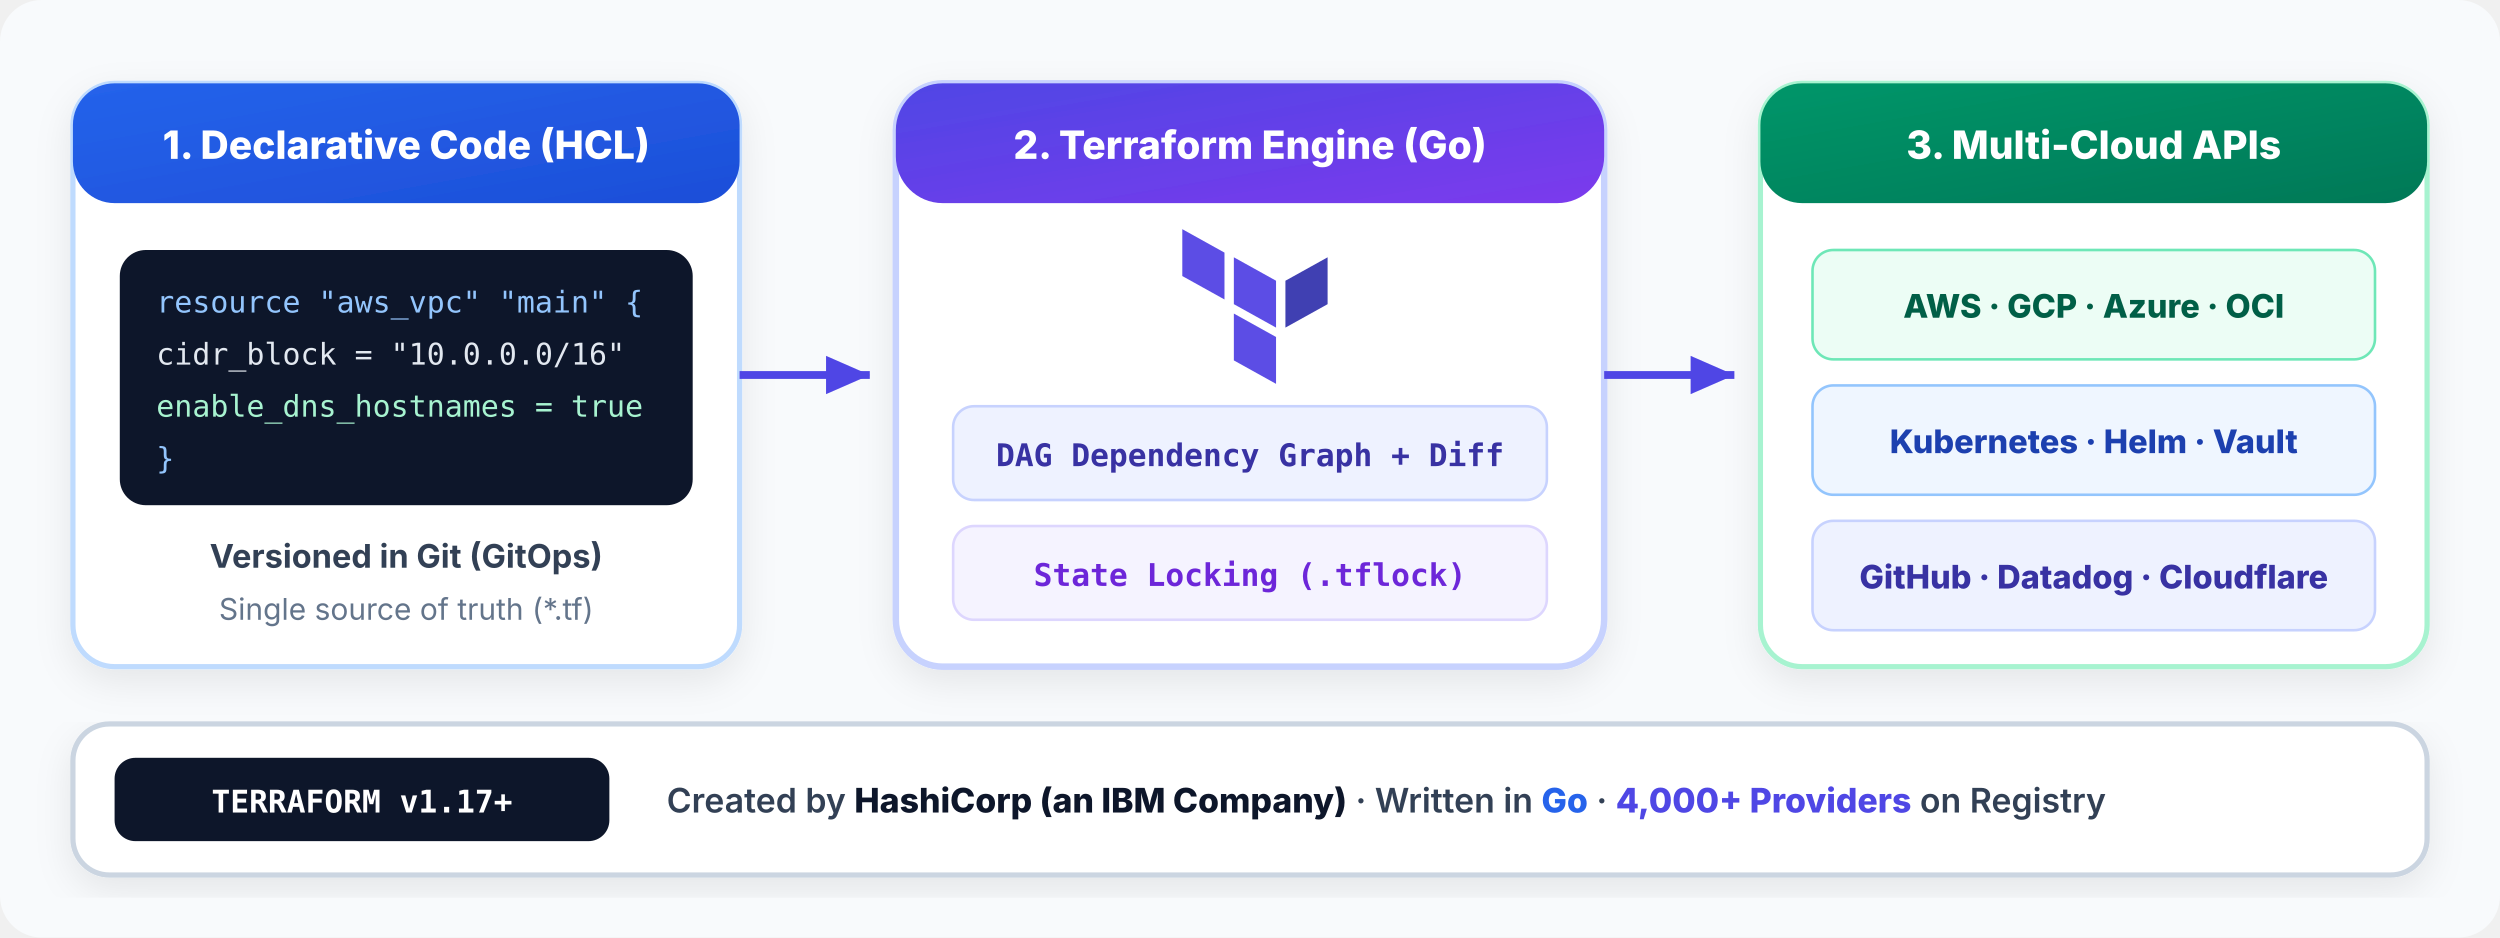
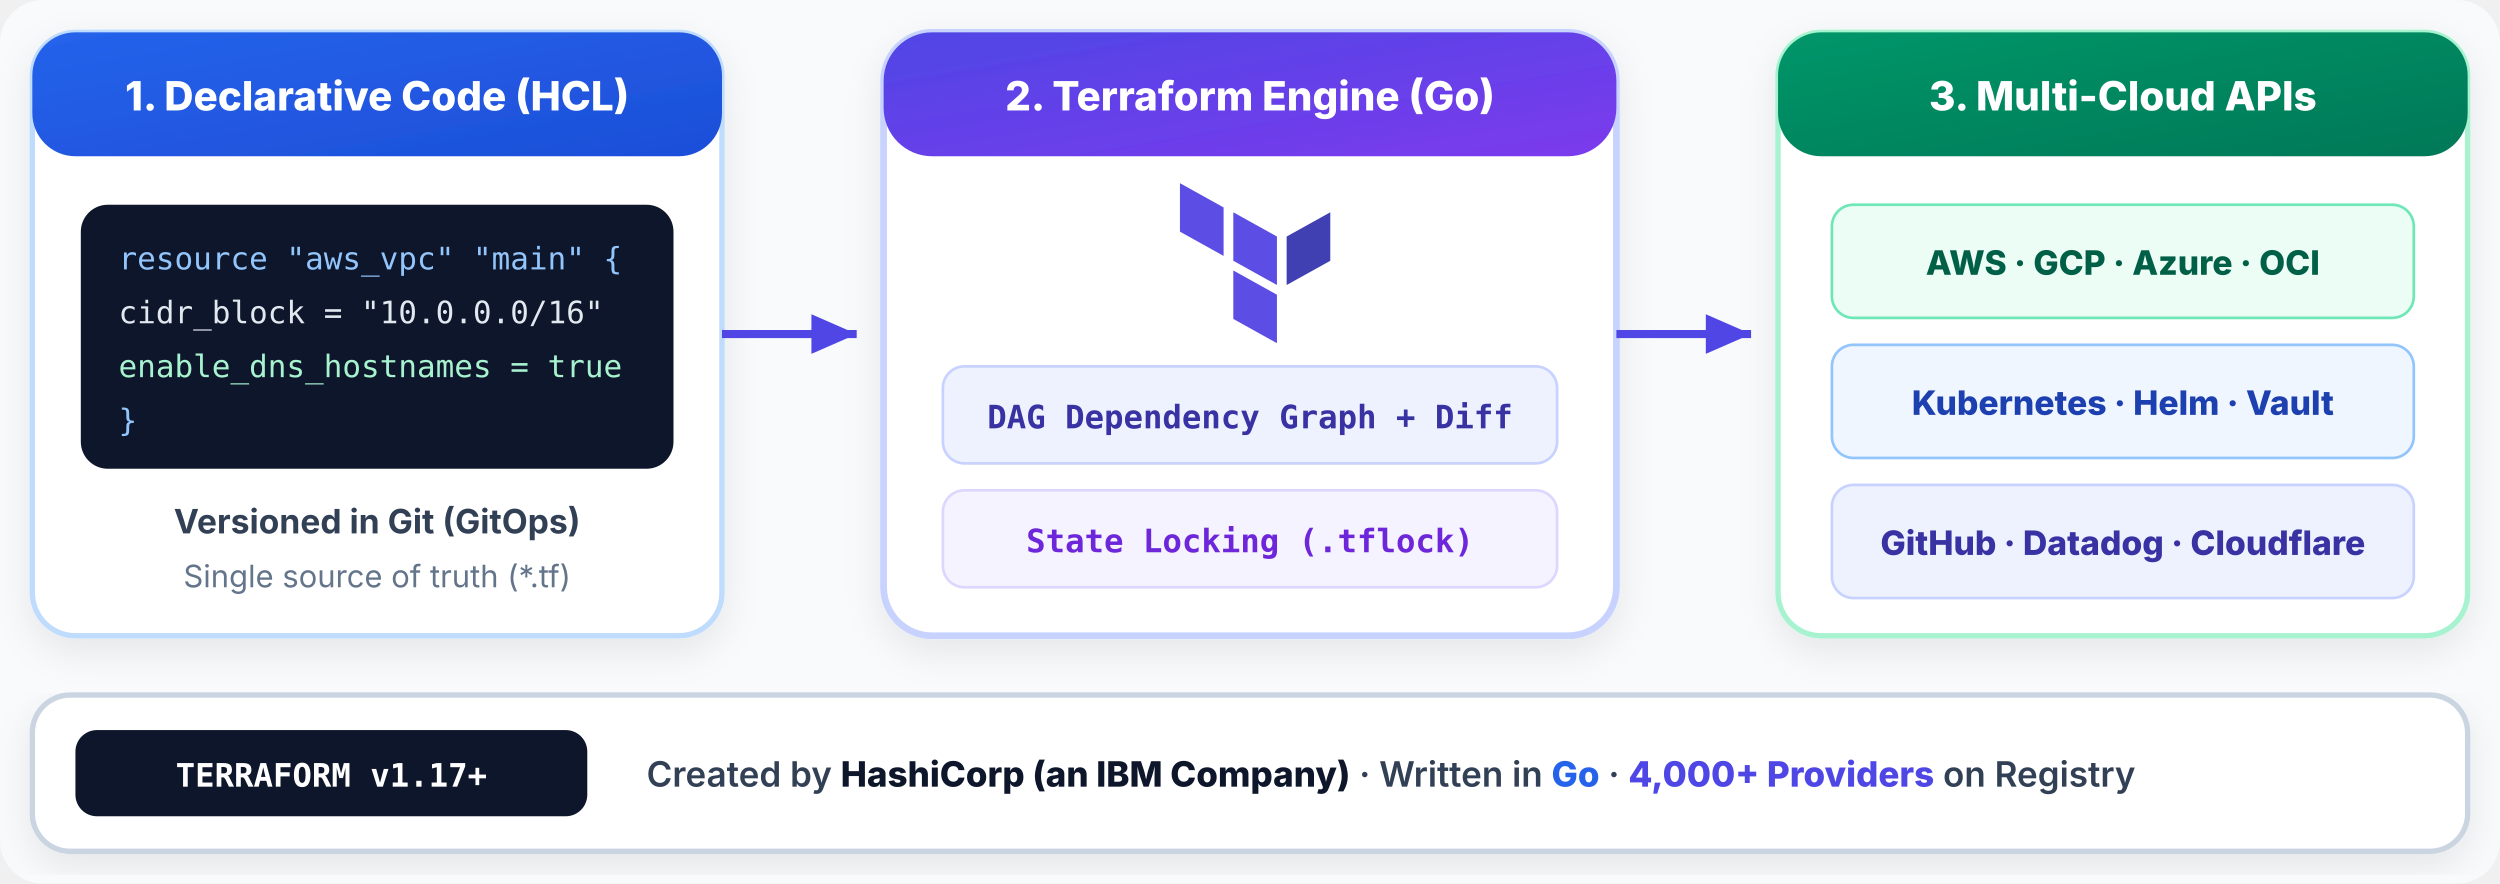
- <svg xmlns="http://www.w3.org/2000/svg" viewBox="0 0 960 360" width="960" height="360" font-family="'Inter', -apple-system, BlinkMacSystemFont, 'Segoe UI', sans-serif">
+ <svg xmlns="http://www.w3.org/2000/svg" viewBox="16 20 928 328" width="928" height="328" font-family="'Inter', -apple-system, BlinkMacSystemFont, 'Segoe UI', sans-serif">
  <defs>
    <linearGradient id="tfBrandGrad" x1="0" y1="0" x2="1" y2="1">
      <stop offset="0%" stop-color="#4f46e5" />
      <stop offset="100%" stop-color="#7c3aed" />
    </linearGradient>
    <linearGradient id="blueGrad" x1="0" y1="0" x2="1" y2="1">
      <stop offset="0%" stop-color="#2563eb" />
      <stop offset="100%" stop-color="#1d4ed8" />
    </linearGradient>
    <linearGradient id="greenGrad" x1="0" y1="0" x2="1" y2="1">
      <stop offset="0%" stop-color="#059669" />
      <stop offset="100%" stop-color="#047857" />
    </linearGradient>
    <marker id="ovArrow" viewBox="0 0 10 10" refX="8" refY="5" markerWidth="7" markerHeight="7" orient="auto-start-reverse">
      <path d="M 0 1.5 L 8 5 L 0 8.5 z" fill="#4f46e5" />
    </marker>
    <filter id="ovShadow" x="-10%" y="-10%" width="120%" height="125%">
      <feDropShadow dx="0" dy="5" stdDeviation="7" flood-color="#0f172a" flood-opacity="0.08" />
    </filter>
  </defs>
-   <rect width="960" height="360" rx="16" fill="#f8fafc" />
+   <rect x="16" y="20" width="928" height="328" rx="16" fill="#f8fafc" />
  <g filter="url(#ovShadow)">
    <rect x="28" y="32" width="256" height="224" rx="16" fill="#ffffff" stroke="#bfdbfe" stroke-width="2" />
    <rect x="28" y="32" width="256" height="46" rx="16" fill="url(#blueGrad)" />
    <text x="156" y="61" text-anchor="middle" font-size="15" font-weight="800" fill="#ffffff">1. Declarative Code (HCL)</text>
    <rect x="46" y="96" width="220" height="98" rx="10" fill="#0f172a" />
    <text x="60" y="120" font-size="11.5" font-family="'JetBrains Mono', monospace" fill="#93c5fd">resource "aws_vpc" "main" {</text>
    <text x="60" y="140" font-size="11.5" font-family="'JetBrains Mono', monospace" fill="#e2e8f0">  cidr_block           = "10.0.0.0/16"</text>
    <text x="60" y="160" font-size="11.5" font-family="'JetBrains Mono', monospace" fill="#a7f3d0">  enable_dns_hostnames = true</text>
    <text x="60" y="180" font-size="11.5" font-family="'JetBrains Mono', monospace" fill="#93c5fd">}</text>
    <text x="156" y="218" text-anchor="middle" font-size="12.5" font-weight="700" fill="#334155">Versioned in Git (GitOps)</text>
    <text x="156" y="238" text-anchor="middle" font-size="11.5" fill="#64748b">Single source of truth (*.tf)</text>
  </g>
  <line x1="284" y1="144" x2="334" y2="144" stroke="#4f46e5" stroke-width="3" marker-end="url(#ovArrow)" />
  <g filter="url(#ovShadow)">
    <rect x="344" y="32" width="272" height="224" rx="18" fill="#ffffff" stroke="#c7d2fe" stroke-width="2.5" />
    <rect x="344" y="32" width="272" height="46" rx="18" fill="url(#tfBrandGrad)" />
    <text x="480" y="61" text-anchor="middle" font-size="15" font-weight="800" fill="#ffffff">2. Terraform Engine (Go)</text>
    <g transform="translate(454, 88) scale(0.9)">
      <polygon points="0,0 18,10 18,30 0,20" fill="#5c4ee5" />
      <polygon points="22,12 40,22 40,42 22,32" fill="#5c4ee5" />
      <polygon points="44,22 62,12 62,32 44,42" fill="#4040b2" />
      <polygon points="22,36 40,46 40,66 22,56" fill="#5c4ee5" />
    </g>
    <rect x="366" y="156" width="228" height="36" rx="8" fill="#eef2ff" stroke="#c7d2fe" />
    <text x="480" y="179" text-anchor="middle" font-size="12" font-family="'JetBrains Mono', monospace" font-weight="700" fill="#3730a3">DAG Dependency Graph + Diff</text>
    <rect x="366" y="202" width="228" height="36" rx="8" fill="#f5f3ff" stroke="#ddd6fe" />
    <text x="480" y="225" text-anchor="middle" font-size="12" font-family="'JetBrains Mono', monospace" font-weight="700" fill="#6d28d9">State Locking (.tflock)</text>
  </g>
  <line x1="616" y1="144" x2="666" y2="144" stroke="#4f46e5" stroke-width="3" marker-end="url(#ovArrow)" />
  <g filter="url(#ovShadow)">
    <rect x="676" y="32" width="256" height="224" rx="16" fill="#ffffff" stroke="#a7f3d0" stroke-width="2" />
    <rect x="676" y="32" width="256" height="46" rx="16" fill="url(#greenGrad)" />
    <text x="804" y="61" text-anchor="middle" font-size="15" font-weight="800" fill="#ffffff">3. Multi-Cloud APIs</text>
    <rect x="696" y="96" width="216" height="42" rx="8" fill="#ecfdf5" stroke="#6ee7b7" />
    <text x="804" y="122" text-anchor="middle" font-size="12.5" font-weight="800" fill="#065f46">AWS · GCP · Azure · OCI</text>
    <rect x="696" y="148" width="216" height="42" rx="8" fill="#eff6ff" stroke="#93c5fd" />
    <text x="804" y="174" text-anchor="middle" font-size="12.5" font-weight="800" fill="#1e40af">Kubernetes · Helm · Vault</text>
    <rect x="696" y="200" width="216" height="42" rx="8" fill="#eef2ff" stroke="#c7d2fe" />
    <text x="804" y="226" text-anchor="middle" font-size="12.5" font-weight="800" fill="#3730a3">GitHub · Datadog · Cloudflare</text>
  </g>
  <g filter="url(#ovShadow)">
    <rect x="28" y="278" width="904" height="58" rx="14" fill="#ffffff" stroke="#cbd5e1" stroke-width="2" />
    <rect x="44" y="291" width="190" height="32" rx="8" fill="#0f172a" />
    <text x="139" y="312" text-anchor="middle" font-size="12" font-family="'JetBrains Mono', monospace" font-weight="700" fill="#ffffff">TERRAFORM v1.17+</text>
    <text x="256" y="312" font-size="13" font-weight="600" fill="#334155">Created by <tspan font-weight="800" fill="#0f172a">HashiCorp (an IBM Company)</tspan> · Written in <tspan font-weight="800" fill="#2563eb">Go</tspan> · <tspan font-weight="800" fill="#4f46e5">4,000+ Providers</tspan> on Registry</text>
  </g>
</svg>
